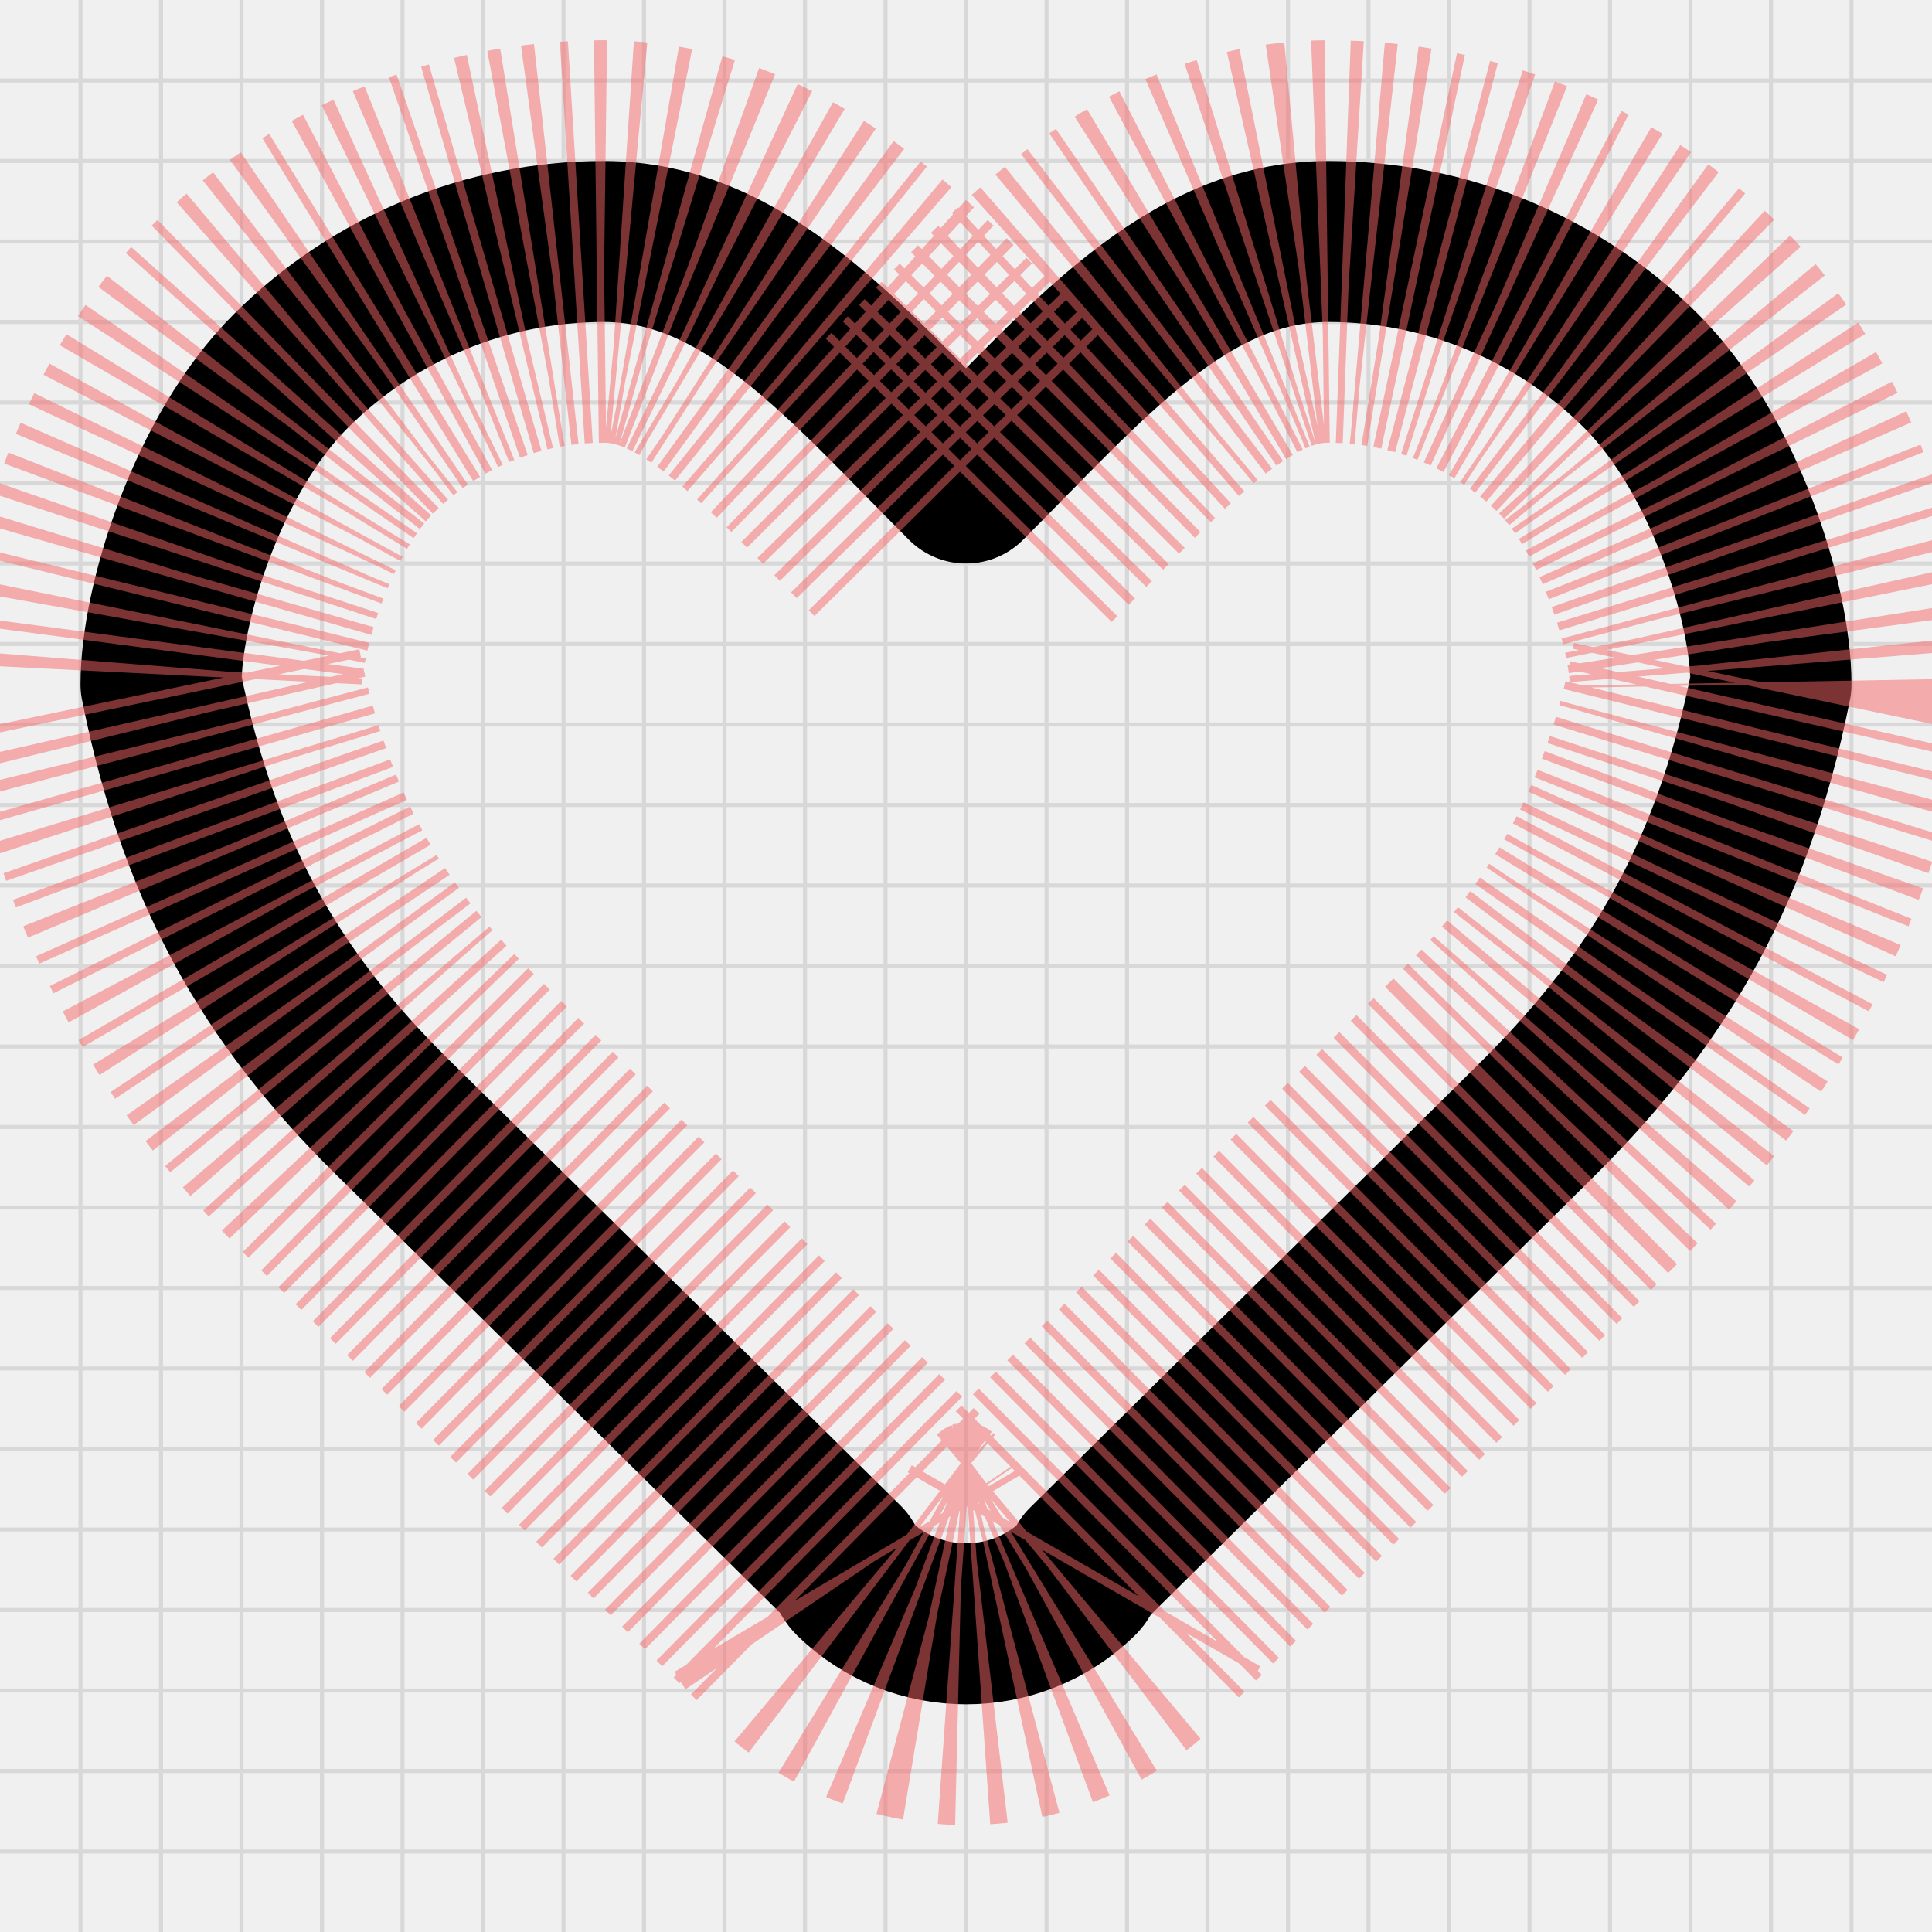
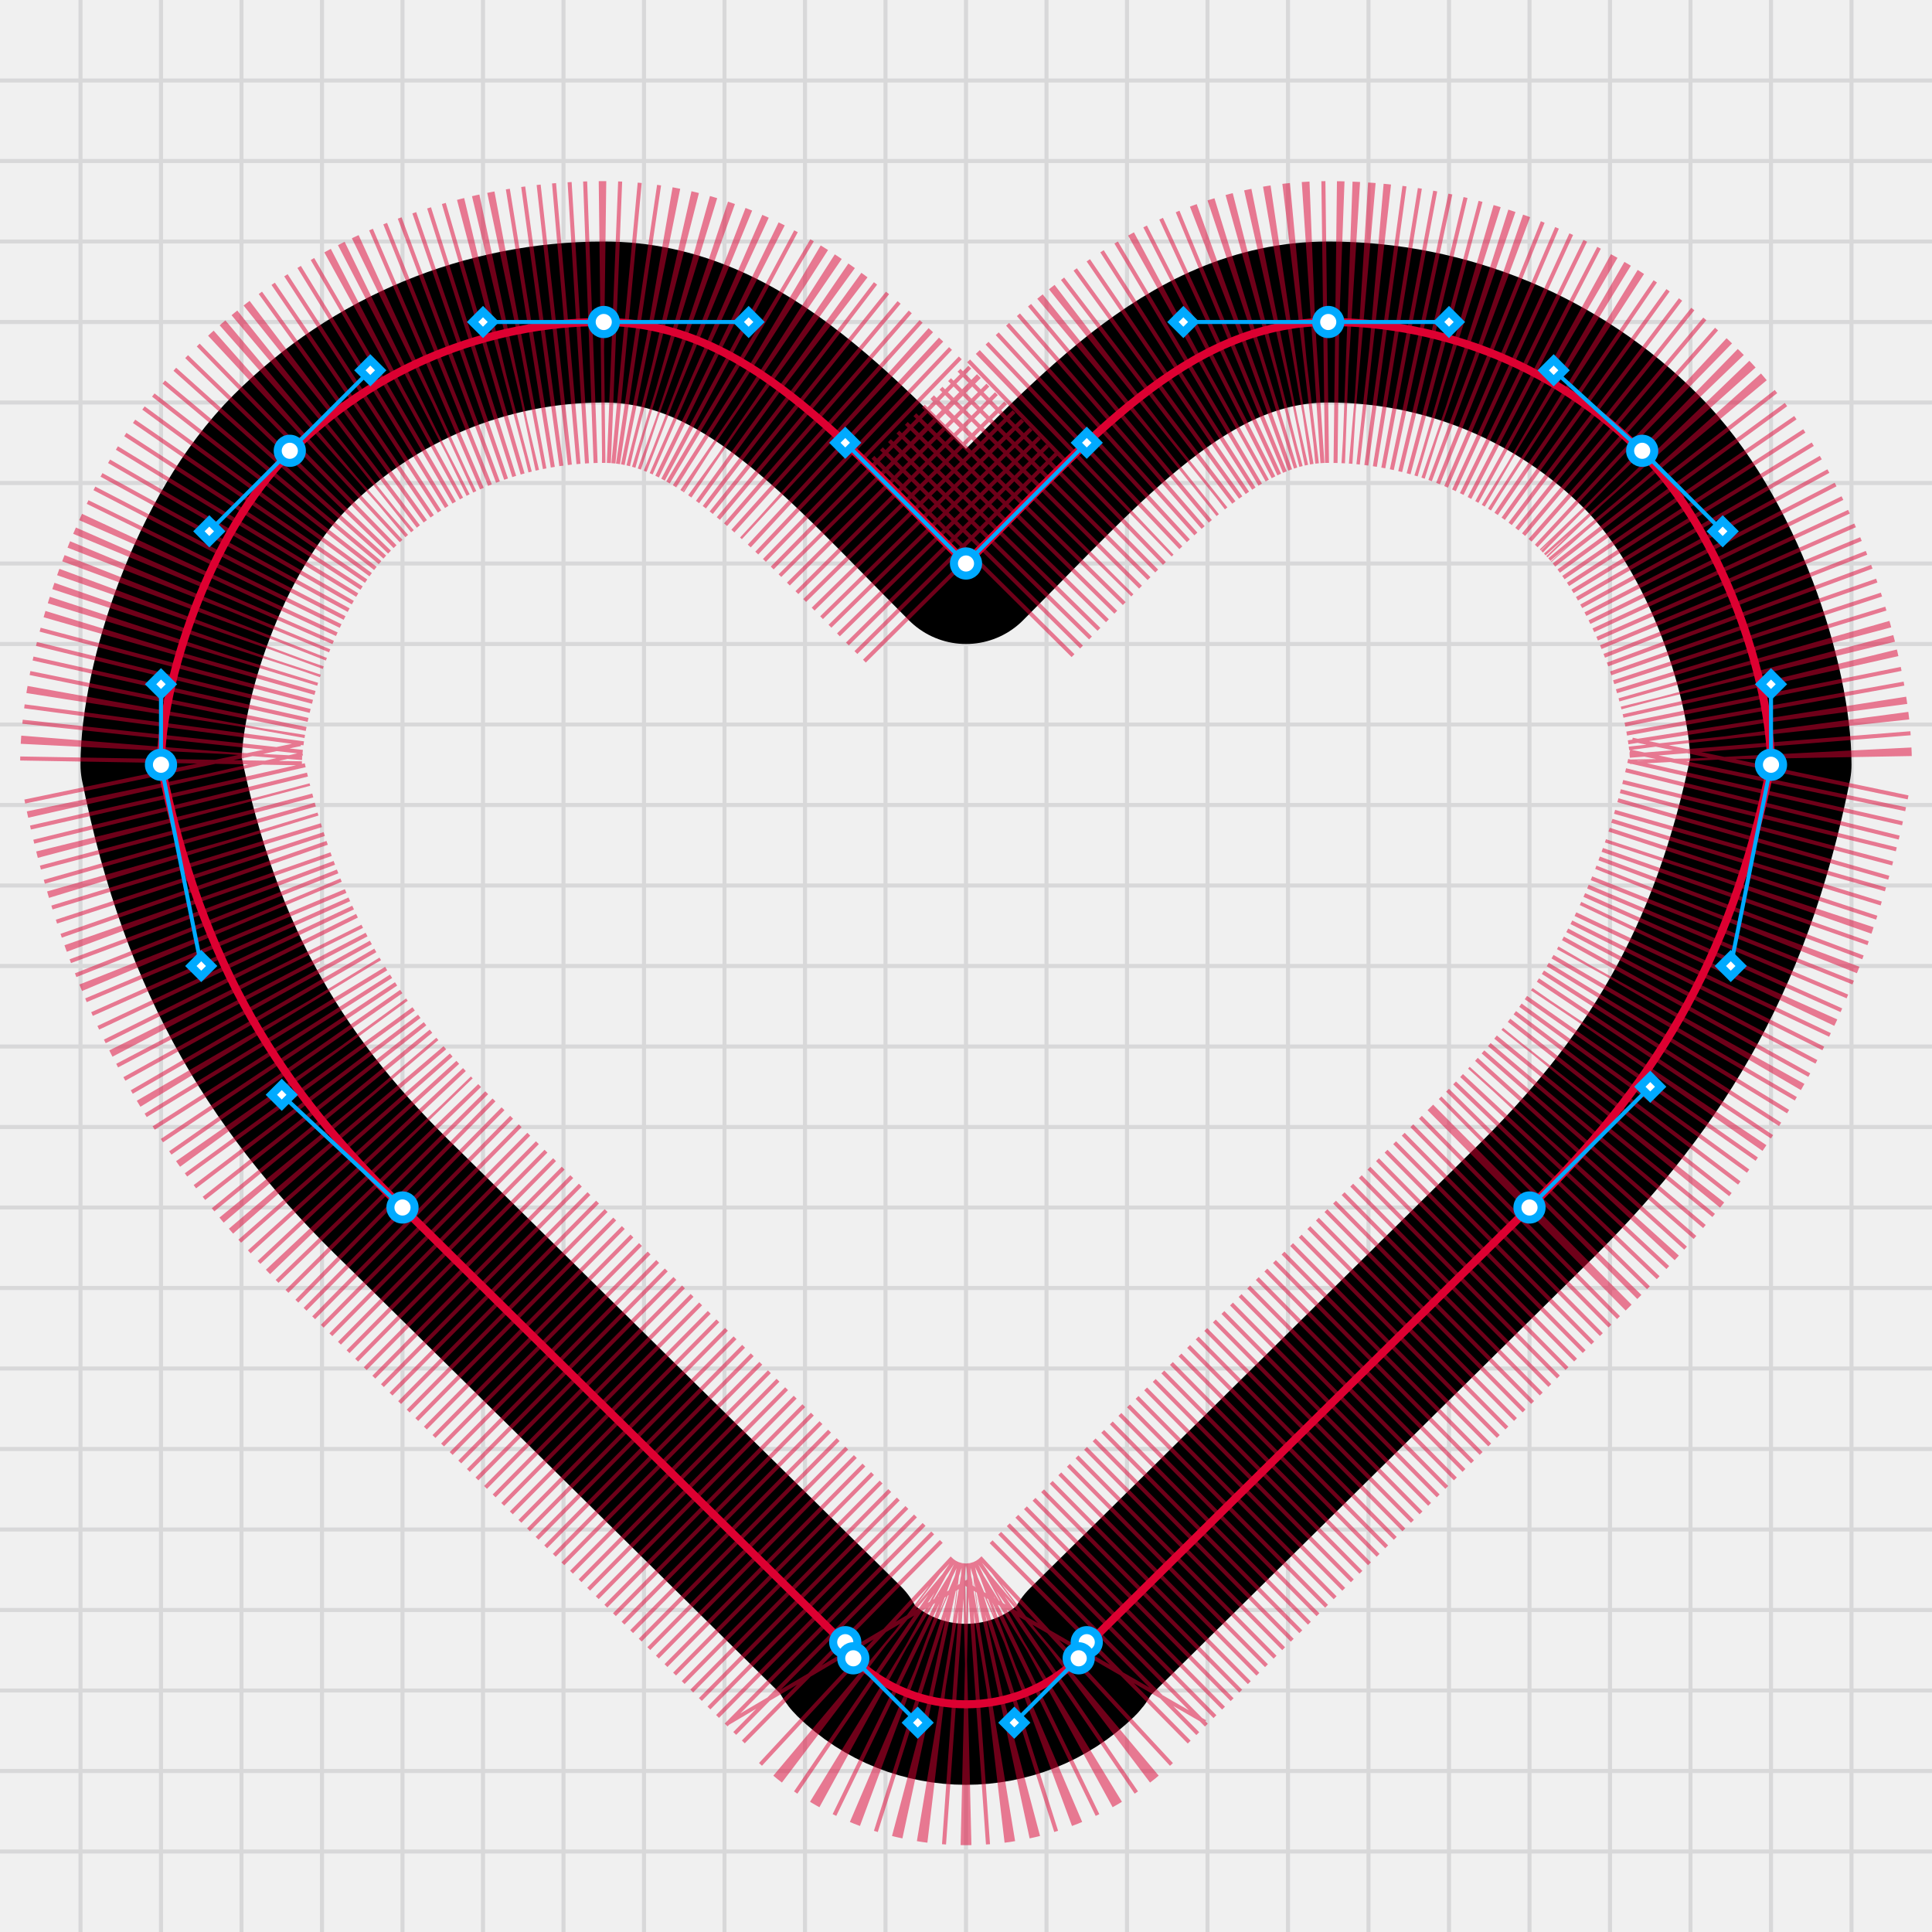
<svg xmlns="http://www.w3.org/2000/svg" width="240" height="240" viewBox="0 0 240 240" fill="none">
  <g clip-path="url(#clip0_1936_20164)">
    <path d="M0 10H240" stroke="#D8D8D9" stroke-width="0.5" />
    <path d="M10 0V240" stroke="#D8D8D9" stroke-width="0.5" />
    <path d="M0 20H240" stroke="#D8D8D9" stroke-width="0.5" />
    <path d="M20 0V240" stroke="#D8D8D9" stroke-width="0.5" />
    <path d="M0 30H240" stroke="#D8D8D9" stroke-width="0.5" />
    <path d="M30 0V240" stroke="#D8D8D9" stroke-width="0.5" />
    <path d="M0 40H240" stroke="#D8D8D9" stroke-width="0.5" />
    <path d="M40 0V240" stroke="#D8D8D9" stroke-width="0.5" />
    <path d="M0 50H240" stroke="#D8D8D9" stroke-width="0.5" />
    <path d="M50 0V240" stroke="#D8D8D9" stroke-width="0.5" />
    <path d="M0 60H240" stroke="#D8D8D9" stroke-width="0.5" />
    <path d="M60 0V240" stroke="#D8D8D9" stroke-width="0.5" />
    <path d="M0 70H240" stroke="#D8D8D9" stroke-width="0.5" />
    <path d="M70 0V240" stroke="#D8D8D9" stroke-width="0.5" />
    <path d="M0 80H240" stroke="#D8D8D9" stroke-width="0.5" />
    <path d="M80 0V240" stroke="#D8D8D9" stroke-width="0.5" />
    <path d="M0 90H240" stroke="#D8D8D9" stroke-width="0.5" />
    <path d="M90 0V240" stroke="#D8D8D9" stroke-width="0.5" />
    <path d="M0 100H240" stroke="#D8D8D9" stroke-width="0.5" />
    <path d="M100 0V240" stroke="#D8D8D9" stroke-width="0.5" />
    <path d="M0 110H240" stroke="#D8D8D9" stroke-width="0.5" />
    <path d="M110 0V240" stroke="#D8D8D9" stroke-width="0.5" />
    <path d="M0 120H240" stroke="#D8D8D9" stroke-width="0.5" />
    <path d="M120 0V240" stroke="#D8D8D9" stroke-width="0.5" />
    <path d="M0 130H240" stroke="#D8D8D9" stroke-width="0.5" />
    <path d="M130 0V240" stroke="#D8D8D9" stroke-width="0.5" />
    <path d="M0 140H240" stroke="#D8D8D9" stroke-width="0.5" />
    <path d="M140 0V240" stroke="#D8D8D9" stroke-width="0.5" />
    <path d="M0 150H240" stroke="#D8D8D9" stroke-width="0.5" />
    <path d="M150 0V240" stroke="#D8D8D9" stroke-width="0.5" />
    <path d="M0 160H240" stroke="#D8D8D9" stroke-width="0.5" />
    <path d="M160 0V240" stroke="#D8D8D9" stroke-width="0.5" />
    <path d="M0 170H240" stroke="#D8D8D9" stroke-width="0.5" />
    <path d="M170 0V240" stroke="#D8D8D9" stroke-width="0.5" />
    <path d="M0 180H240" stroke="#D8D8D9" stroke-width="0.5" />
    <path d="M180 0V240" stroke="#D8D8D9" stroke-width="0.5" />
    <path d="M0 190H240" stroke="#D8D8D9" stroke-width="0.5" />
    <path d="M190 0V240" stroke="#D8D8D9" stroke-width="0.5" />
    <path d="M0 200H240" stroke="#D8D8D9" stroke-width="0.5" />
    <path d="M200 0V240" stroke="#D8D8D9" stroke-width="0.5" />
    <path d="M0 210H240" stroke="#D8D8D9" stroke-width="0.5" />
    <path d="M210 0V240" stroke="#D8D8D9" stroke-width="0.5" />
    <path d="M0 220H240" stroke="#D8D8D9" stroke-width="0.5" />
    <path d="M220 0V240" stroke="#D8D8D9" stroke-width="0.5" />
    <path d="M0 230H240" stroke="#D8D8D9" stroke-width="0.5" />
    <path d="M230 0V240" stroke="#D8D8D9" stroke-width="0.5" />
  </g>
-   <path d="M190 140C204.9 125.4 215 110 220 85C220 75 214.205 56.424 203.891 46.109C193.576 35.795 179.587 30 165 30C147.4 30 135 45 120 60C105 45 92.6 30 75 30C60.413 30 46.424 35.795 36.109 46.109C25.795 56.424 20 75 20 85C25 110 35 125.5 50 140L104.844 194.141L105.729 195.64C105.815 195.785 105.918 195.919 106.039 196.037C113.8 203.606 126.19 203.609 133.954 196.044C134.079 195.922 134.186 195.781 134.274 195.629L134.984 194.399L190 140Z" stroke="black" stroke-width="20" stroke-linecap="round" stroke-linejoin="round" />
-   <g clip-path="url(#clip1_1936_20164)">
-     <path opacity="0.5" d="M190 140C204.9 125.4 215 110 220 85C220 75 214.205 56.424 203.891 46.109C193.576 35.795 179.587 30 165 30C147.4 30 135 45 120 60C105 45 92.6 30 75 30C60.413 30 46.424 35.795 36.109 46.109C25.795 56.424 20 75 20 85C25 110 35 125.5 50 140L104.844 194.141L105.729 195.64C105.815 195.785 105.918 195.919 106.039 196.037C113.8 203.606 126.19 203.609 133.954 196.044C134.079 195.922 134.186 195.781 134.274 195.629L134.984 194.399L190 140Z" stroke="#F56565" stroke-width="50" stroke-linejoin="round" stroke-dasharray="1 2" />
-   </g>
+   <path d="M190 150C204.9 135.4 215 120 220 95C220 85 214.205 66.424 203.891 56.109C193.576 45.795 179.587 40 165 40C147.4 40 135 55 120 70C105 55 92.6 40 75 40C60.413 40 46.424 45.795 36.109 56.109C25.795 66.424 20 85 20 95C25 120 35 135.5 50 150L104.844 204.141L105.729 205.64C105.815 205.785 105.918 205.919 106.039 206.037C113.8 213.606 126.19 213.609 133.954 206.044C134.079 205.922 134.186 205.781 134.274 205.629L134.984 204.399L190 150Z" stroke="black" stroke-width="20" stroke-linecap="round" stroke-linejoin="round" />
+   <path opacity="0.5" d="M190 150C204.9 135.4 215 120 220 95C220 85 214.205 66.424 203.891 56.109C193.576 45.795 179.587 40 165 40C147.4 40 135 55 120 70C105 55 92.6 40 75 40C60.413 40 46.424 45.795 36.109 56.109C25.795 66.424 20 85 20 95C25 120 35 135.5 50 150L104.844 204.141L105.729 205.64C105.815 205.785 105.918 205.919 106.039 206.037C113.8 213.606 126.19 213.609 133.954 206.044C134.079 205.922 134.186 205.781 134.274 205.629L134.984 204.399L190 150Z" stroke="#DD0031" stroke-width="35" stroke-linejoin="round" stroke-dasharray="0.5 1" />
+   <path d="M190 150C204.9 135.4 215 120 220 95C220 85 214.205 66.424 203.891 56.109C193.576 45.795 179.587 40 165 40C147.4 40 135 55 120 70C105 55 92.6 40 75 40C60.413 40 46.424 45.795 36.109 56.109C25.795 66.424 20 85 20 95C25 120 35 135.5 50 150L104.844 204.141L105.729 205.64C105.815 205.785 105.918 205.919 106.039 206.037C113.8 213.606 126.19 213.609 133.954 206.044C134.079 205.922 134.186 205.781 134.274 205.629L134.984 204.399L190 150Z" stroke="#DD0031" stroke-linecap="round" stroke-linejoin="round" />
+   <path d="M93 40H75H60M46 46L36 56L26 66M20 85V95L25 120M35 136L50 150M106 206L114 214M126 214L134 206M190 150L205 135M215 120L220 95V85M214 66L204 56L193 46M180 40H165H147M135 55L120 70L105 55" stroke="#00AAFF" stroke-width="0.5" stroke-linecap="round" stroke-linejoin="round" />
+   <circle cx="75" cy="40" r="1.5" fill="white" stroke="#00AAFF" />
+   <circle cx="36" cy="56" r="1.5" fill="white" stroke="#00AAFF" />
+   <circle cx="120" cy="70" r="1.5" fill="white" stroke="#00AAFF" />
+   <circle cx="165" cy="40" r="1.5" fill="white" stroke="#00AAFF" />
+   <circle cx="204" cy="56" r="1.5" fill="white" stroke="#00AAFF" />
+   <circle cx="220" cy="95" r="1.5" fill="white" stroke="#00AAFF" />
+   <circle cx="190" cy="150" r="1.5" fill="white" stroke="#00AAFF" />
+   <circle cx="135" cy="204" r="1.5" fill="white" stroke="#00AAFF" />
+   <circle cx="134" cy="206" r="1.5" fill="white" stroke="#00AAFF" />
+   <circle cx="105" cy="204" r="1.5" fill="white" stroke="#00AAFF" />
+   <circle cx="106" cy="206" r="1.5" fill="white" stroke="#00AAFF" />
+   <circle cx="50" cy="150" r="1.5" fill="white" stroke="#00AAFF" />
+   <circle cx="20" cy="95" r="1.5" fill="white" stroke="#00AAFF" />
+   <path d="M47.293 46L46 47.293L44.707 46L46 44.707L47.293 46Z" fill="white" stroke="#00AAFF" />
+   <path d="M61.293 40L60 41.293L58.707 40L60 38.707L61.293 40Z" fill="white" stroke="#00AAFF" />
+   <path d="M94.293 40L93 41.293L91.707 40L93 38.707L94.293 40Z" fill="white" stroke="#00AAFF" />
+   <path d="M106.293 55L105 56.293L103.707 55L105 53.707L106.293 55Z" fill="white" stroke="#00AAFF" />
+   <path d="M136.293 55L135 56.293L133.707 55L135 53.707L136.293 55Z" fill="white" stroke="#00AAFF" />
+   <path d="M148.293 40L147 41.293L145.707 40L147 38.707L148.293 40Z" fill="white" stroke="#00AAFF" />
+   <path d="M181.293 40L180 41.293L178.707 40L180 38.707L181.293 40Z" fill="white" stroke="#00AAFF" />
+   <path d="M194.293 46L193 47.293L191.707 46L193 44.707L194.293 46Z" fill="white" stroke="#00AAFF" />
+   <path d="M215.293 66L214 67.293L212.707 66L214 64.707L215.293 66Z" fill="white" stroke="#00AAFF" />
+   <path d="M221.293 85L220 86.293L218.707 85L220 83.707L221.293 85Z" fill="white" stroke="#00AAFF" />
+   <path d="M216.293 120L215 121.293L213.707 120L215 118.707L216.293 120Z" fill="white" stroke="#00AAFF" />
+   <path d="M206.293 135L205 136.293L203.707 135L205 133.707L206.293 135Z" fill="white" stroke="#00AAFF" />
+   <path d="M127.293 214L126 215.293L124.707 214L126 212.707L127.293 214Z" fill="white" stroke="#00AAFF" />
+   <path d="M115.293 214L114 215.293L112.707 214L114 212.707L115.293 214Z" fill="white" stroke="#00AAFF" />
+   <path d="M36.293 136L35 137.293L33.707 136L35 134.707L36.293 136Z" fill="white" stroke="#00AAFF" />
+   <path d="M26.293 120L25 121.293L23.707 120L25 118.707L26.293 120Z" fill="white" stroke="#00AAFF" />
+   <path d="M21.293 85L20 86.293L18.707 85L20 83.707L21.293 85Z" fill="white" stroke="#00AAFF" />
+   <path d="M27.293 66L26 67.293L24.707 66L26 64.707L27.293 66Z" fill="white" stroke="#00AAFF" />
  <defs>
    <clipPath id="clip0_1936_20164">
      <rect width="240" height="240" fill="white" />
    </clipPath>
-     <clipPath id="clip1_1936_20164">
-       <rect width="240" height="240" fill="white" />
-     </clipPath>
  </defs>
</svg>
